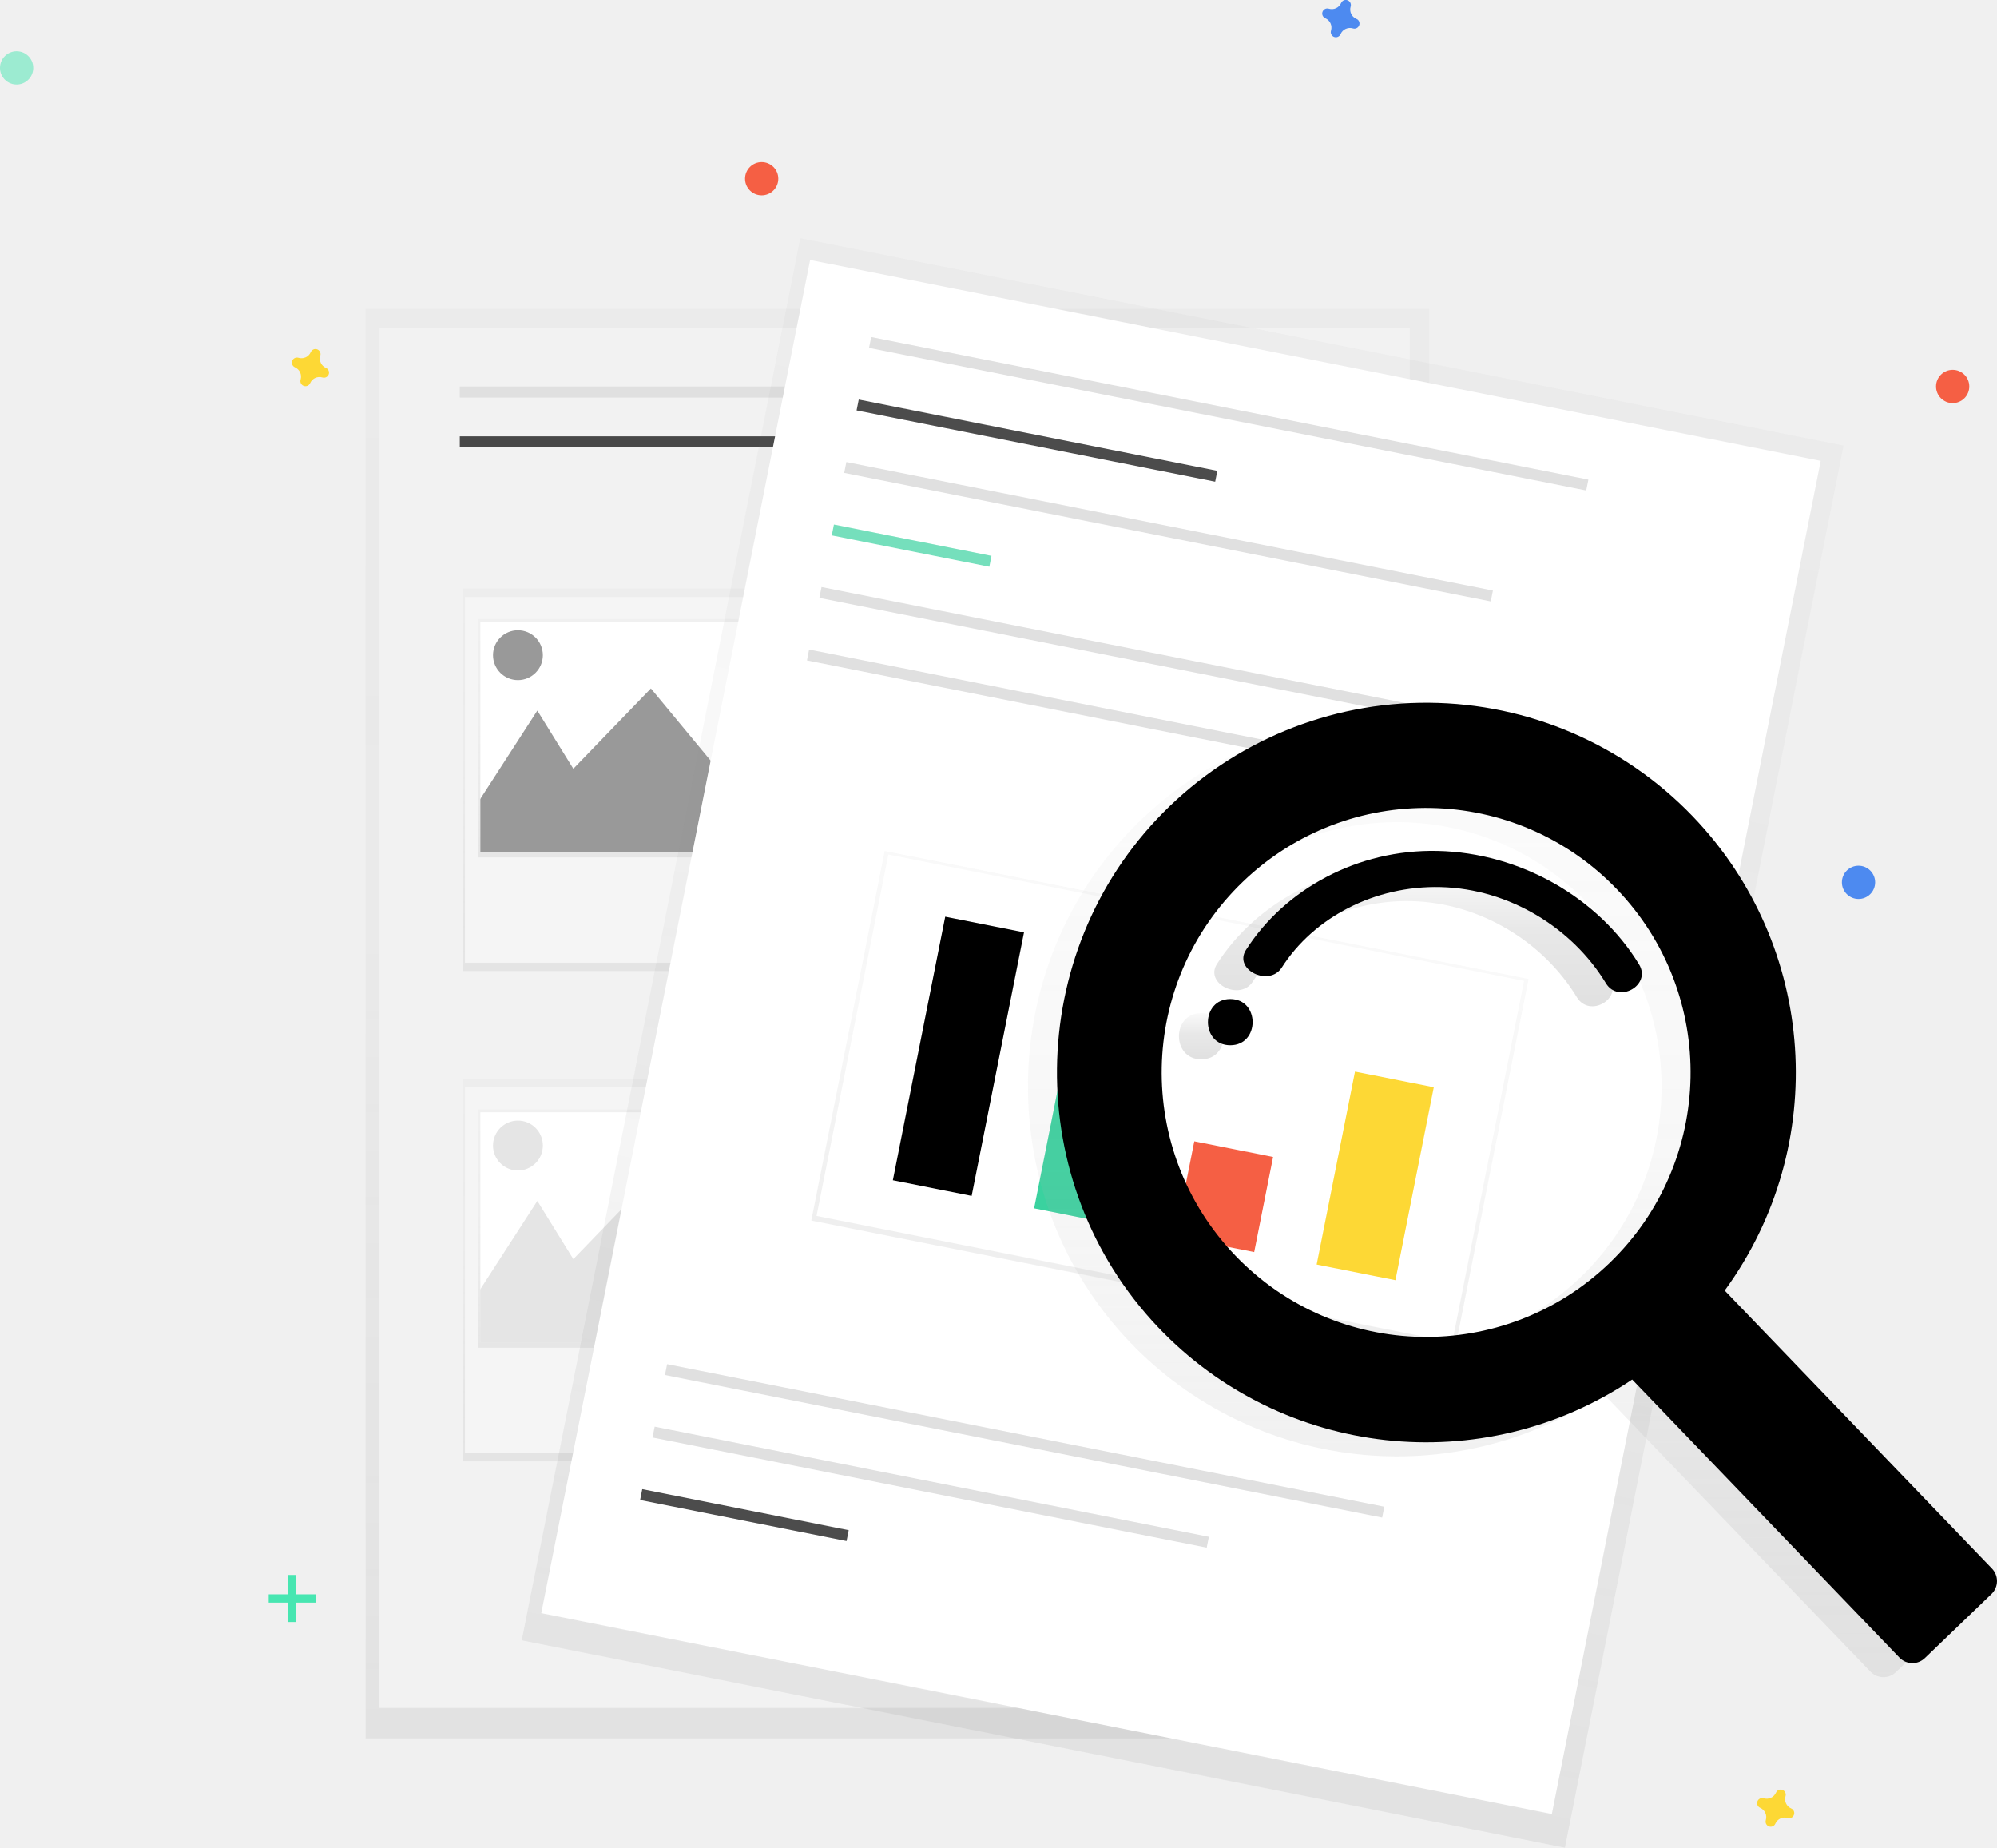
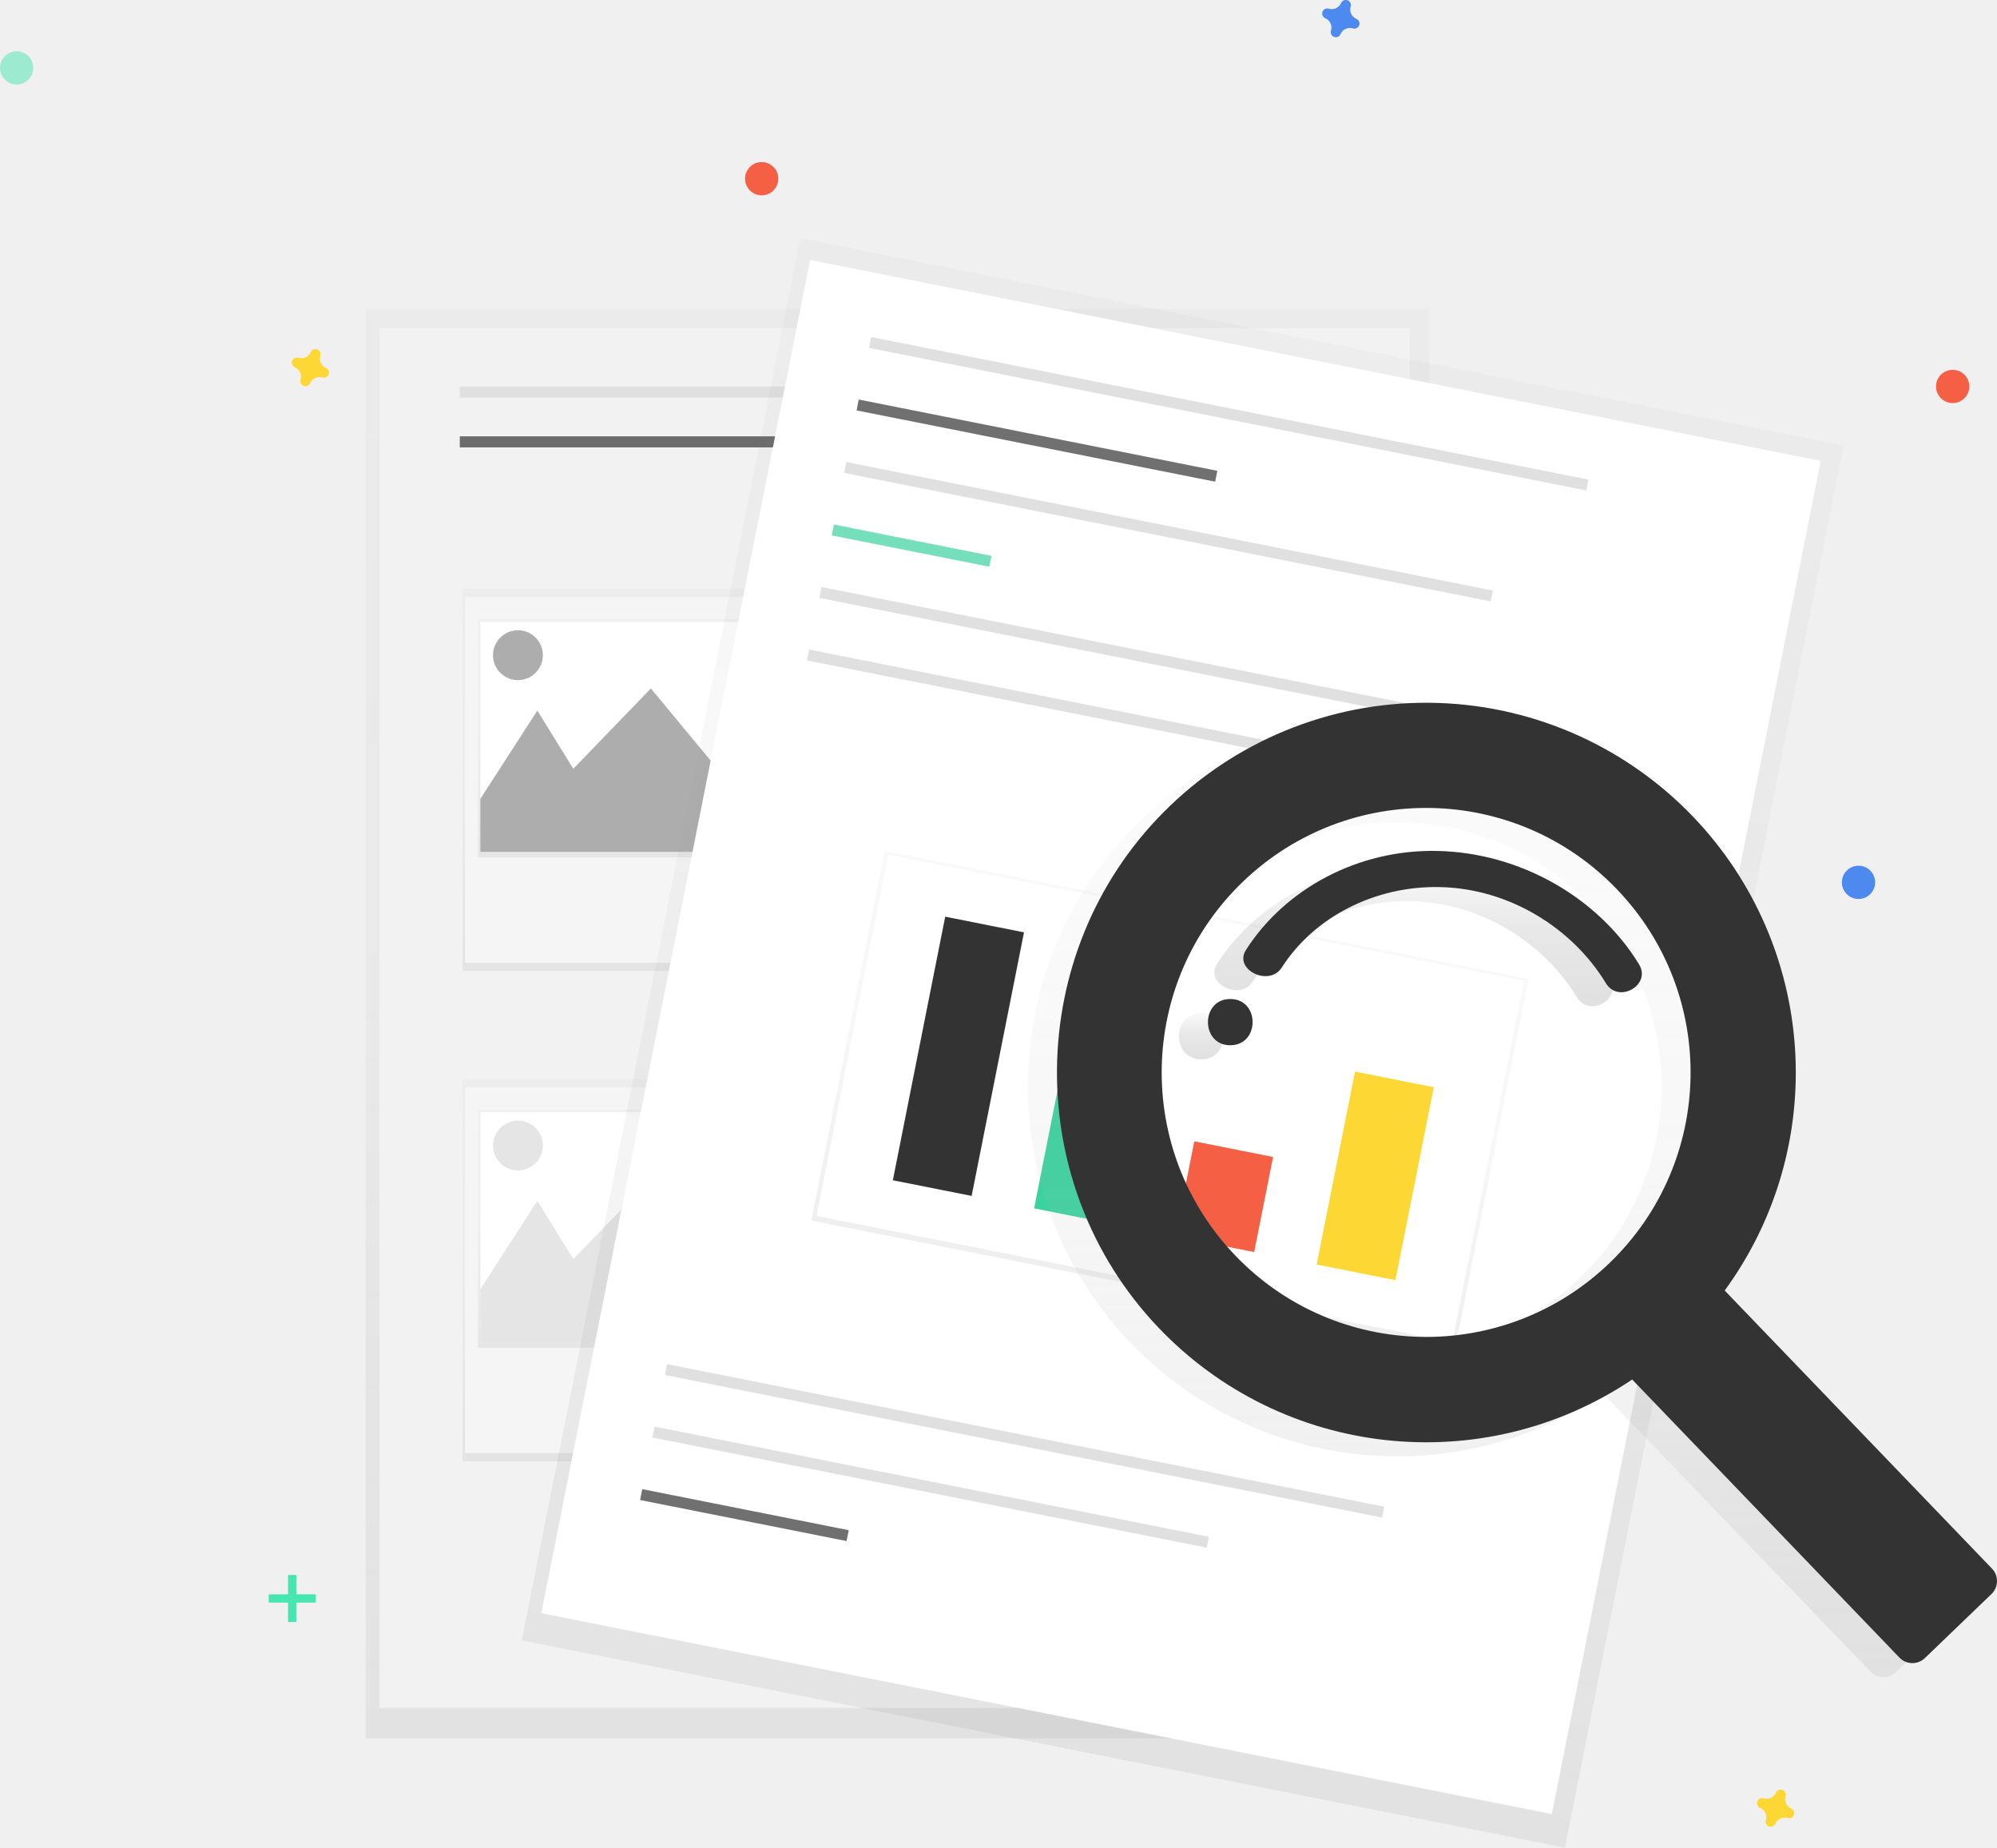
<svg xmlns="http://www.w3.org/2000/svg" xmlns:xlink="http://www.w3.org/1999/xlink" id="9a5c15f4-7944-40bc-b8da-d63b7d478a28" data-name="Layer 1" width="842" height="778.92" viewBox="0 0 842 778.92">
  <defs>
    <linearGradient id="a91ba363-77be-43f7-9cf6-91c4a3880d9c" x1="378.37" y1="732.81" x2="378.37" y2="130.21" gradientUnits="userSpaceOnUse">
      <stop offset="0" stop-color="gray" stop-opacity="0.25" />
      <stop offset="0.54" stop-color="gray" stop-opacity="0.12" />
      <stop offset="1" stop-color="gray" stop-opacity="0.1" />
    </linearGradient>
    <linearGradient id="d1e6aa0e-d79d-4f6f-afbb-c37e9ed80ff9" x1="274.44" y1="409.32" x2="274.44" y2="248.16" xlink:href="#a91ba363-77be-43f7-9cf6-91c4a3880d9c" />
    <linearGradient id="a279b039-1afd-4281-8292-ccd5c8c9b734" x1="274.44" y1="361.44" x2="274.44" y2="261.01" xlink:href="#a91ba363-77be-43f7-9cf6-91c4a3880d9c" />
    <clipPath id="42e7b1d1-2be2-47b0-aacb-a853df270819" transform="translate(-179 -60.54)">
      <rect id="cf34cfb5-9399-4bae-9cea-d47bbef6cb3a" data-name="&lt;Rectangle&gt;" x="381.54" y="322.72" width="143.79" height="96.93" fill="#fff" />
    </clipPath>
    <linearGradient id="972637f2-71db-4198-9c75-a0854a7fe249" x1="274.44" y1="616.03" x2="274.44" y2="454.87" xlink:href="#a91ba363-77be-43f7-9cf6-91c4a3880d9c" />
    <linearGradient id="6c85befd-f960-412c-83e0-663d4b13bf85" x1="274.44" y1="568.15" x2="274.44" y2="467.72" xlink:href="#a91ba363-77be-43f7-9cf6-91c4a3880d9c" />
    <clipPath id="f66b8fac-771d-49bf-85c7-4ce29a79f723" transform="translate(-179 -60.54)">
      <rect id="7439734d-5f7c-428f-88ce-e68b86a45c07" data-name="&lt;Rectangle&gt;" x="381.54" y="529.42" width="143.79" height="96.93" fill="#fff" />
    </clipPath>
    <linearGradient id="598f8edf-c762-4b18-b52d-250fc678075a" x1="688.76" y1="765.86" x2="688.76" y2="163.26" gradientTransform="translate(1142.22 -188.53) rotate(90)" xlink:href="#a91ba363-77be-43f7-9cf6-91c4a3880d9c" />
    <linearGradient id="013b841e-9a42-49b8-8a36-6db9ed002b72" x1="688.18" y1="568.49" x2="688.18" y2="409.67" gradientTransform="translate(1161.39 -164.01) rotate(90)" xlink:href="#a91ba363-77be-43f7-9cf6-91c4a3880d9c" />
    <linearGradient id="f8cab3c1-d868-48bc-b87d-cd2075ddc26a" x1="810.6" y1="767.54" x2="810.6" y2="362.71" gradientUnits="userSpaceOnUse">
      <stop offset="0" stop-color="#b3b3b3" stop-opacity="0.25" />
      <stop offset="0.54" stop-color="#b3b3b3" stop-opacity="0.1" />
      <stop offset="1" stop-color="#b3b3b3" stop-opacity="0.05" />
    </linearGradient>
    <linearGradient id="043d467e-585e-47c7-bb2c-06dd6f5be04b" x1="685.49" y1="507.08" x2="685.49" y2="487.6" gradientUnits="userSpaceOnUse">
      <stop offset="0" stop-opacity="0.12" />
      <stop offset="0.55" stop-opacity="0.09" />
      <stop offset="1" stop-opacity="0.02" />
    </linearGradient>
    <linearGradient id="be08032f-102d-431e-9b5f-1e4ebfc8159b" x1="774.99" y1="484.73" x2="774.99" y2="425.15" xlink:href="#043d467e-585e-47c7-bb2c-06dd6f5be04b" />
  </defs>
  <g opacity="0.5">
    <rect x="154.15" y="130.21" width="448.44" height="602.6" fill="url(#a91ba363-77be-43f7-9cf6-91c4a3880d9c)" />
  </g>
  <rect x="159.99" y="138.39" width="434.43" height="581.58" fill="#f2f2f2" />
  <rect x="193.86" y="162.91" width="149.48" height="4.67" fill="#e0e0e0" />
-   <rect x="193.86" y="183.93" width="149.48" height="4.67" fill="#000000" opacity="0.7" />
+   <rect x="193.86" y="183.93" width="149.48" height="4.67" fill="#333333" opacity="0.7" />
  <rect x="365.53" y="162.91" width="149.48" height="4.67" fill="#e0e0e0" />
  <rect x="388.88" y="296.05" width="149.48" height="4.67" fill="#e0e0e0" />
  <rect x="392.39" y="308.89" width="149.48" height="4.67" fill="#e0e0e0" />
  <rect x="399.4" y="321.74" width="149.48" height="4.67" fill="#e0e0e0" />
  <rect x="388.88" y="502.75" width="149.48" height="4.67" fill="#e0e0e0" />
  <rect x="392.39" y="515.6" width="149.48" height="4.67" fill="#e0e0e0" />
  <rect x="399.4" y="528.44" width="149.48" height="4.67" fill="#e0e0e0" />
  <g opacity="0.5">
    <rect x="195.03" y="248.16" width="158.82" height="161.16" fill="url(#d1e6aa0e-d79d-4f6f-afbb-c37e9ed80ff9)" />
  </g>
  <rect x="196.03" y="251.67" width="156.32" height="154.15" fill="#f5f5f5" />
  <g opacity="0.5">
    <rect x="201.54" y="261.01" width="145.8" height="100.43" fill="url(#a279b039-1afd-4281-8292-ccd5c8c9b734)" />
  </g>
  <rect id="e1f34465-d008-41db-868b-e00503fb87b3" data-name="&lt;Rectangle&gt;" x="202.54" y="262.18" width="143.79" height="96.93" fill="#fff" />
  <g clip-path="url(#42e7b1d1-2be2-47b0-aacb-a853df270819)">
-     <polygon points="190.35 355.61 226.56 299.55 241.74 324.07 274.44 290.21 302.47 324.07 326.99 273.86 390.05 374.29 185.68 367.28 190.35 355.61" fill="#000000" opacity="0.4" />
-     <circle cx="218.38" cy="276.19" r="10.51" fill="#000000" opacity="0.4" />
+     <polygon points="190.35 355.61 226.56 299.55 241.74 324.07 274.44 290.21 302.47 324.07 326.99 273.86 390.05 374.29 185.68 367.28 190.35 355.61" fill="#333333" opacity="0.4" />
+     <circle cx="218.38" cy="276.19" r="10.51" fill="#333333" opacity="0.4" />
  </g>
  <g opacity="0.5">
    <rect x="195.03" y="454.87" width="158.82" height="161.16" fill="url(#972637f2-71db-4198-9c75-a0854a7fe249)" />
  </g>
  <rect x="196.03" y="458.37" width="156.32" height="154.15" fill="#f5f5f5" />
  <g opacity="0.5">
    <rect x="201.54" y="467.72" width="145.8" height="100.43" fill="url(#6c85befd-f960-412c-83e0-663d4b13bf85)" />
  </g>
  <rect id="c95ac4f6-be4d-44a3-92c2-5c8066e2b531" data-name="&lt;Rectangle&gt;" x="202.54" y="468.88" width="143.79" height="96.93" fill="#fff" />
  <g clip-path="url(#f66b8fac-771d-49bf-85c7-4ce29a79f723)">
    <polygon points="190.35 562.31 226.56 506.25 241.74 530.78 274.44 496.91 302.47 530.78 326.99 480.56 390.05 580.99 185.68 573.99 190.35 562.31" fill="#bdbdbd" opacity="0.4" />
    <circle cx="218.38" cy="482.9" r="10.51" fill="#bdbdbd" opacity="0.4" />
  </g>
  <g opacity="0.5">
    <rect x="376.36" y="276.01" width="602.6" height="448.44" transform="translate(-124.09 1006.82) rotate(-78.76)" fill="url(#598f8edf-c762-4b18-b52d-250fc678075a)" />
  </g>
  <rect x="386.18" y="280.49" width="581.58" height="434.43" transform="translate(-122.17 1004.12) rotate(-78.76)" fill="#fff" />
  <rect x="542.89" y="232.65" width="308.31" height="4.67" transform="translate(-119.81 -191.93) rotate(11.24)" fill="#e0e0e0" />
  <rect x="456.83" y="665.62" width="308.31" height="4.67" transform="translate(-37.05 -166.84) rotate(11.24)" fill="#e0e0e0" />
  <rect x="452.26" y="685.13" width="238.24" height="4.67" transform="translate(-34.01 -158.75) rotate(11.24)" fill="#e0e0e0" />
-   <rect x="448.46" y="696.91" width="88.75" height="4.67" transform="translate(-33.22 -143.21) rotate(11.24)" fill="#000000" opacity="0.7" />
-   <rect x="539.13" y="243.97" width="154.15" height="4.67" transform="translate(-119.16 -175.95) rotate(11.24)" fill="#000000" opacity="0.7" />
+   <rect x="448.46" y="696.91" width="88.75" height="4.67" transform="translate(-33.22 -143.21) rotate(11.24)" fill="#333333" opacity="0.7" />
+   <rect x="539.13" y="243.97" width="154.15" height="4.67" transform="translate(-119.16 -175.95) rotate(11.24)" fill="#333333" opacity="0.7" />
  <rect x="532.71" y="282.38" width="277.94" height="4.67" transform="translate(-110.6 -186.03) rotate(11.24)" fill="#e0e0e0" />
  <rect x="529.49" y="288.24" width="67.73" height="4.67" transform="translate(-111.54 -164.8) rotate(11.24)" fill="#3ad29f" opacity="0.7" />
  <rect x="521.95" y="338.03" width="308.31" height="4.67" transform="translate(-99.67 -185.82) rotate(11.24)" fill="#e0e0e0" />
  <g opacity="0.5">
    <rect x="592.89" y="385.78" width="158.82" height="276.77" transform="translate(-151.88 1020.84) rotate(-78.76)" fill="url(#013b841e-9a42-49b8-8a36-6db9ed002b72)" />
  </g>
  <rect x="535.78" y="445.94" width="273.27" height="155.32" transform="translate(-64.02 -181.59) rotate(11.24)" fill="#fff" />
  <rect x="516.71" y="364.38" width="308.31" height="4.67" transform="translate(-94.63 -184.29) rotate(11.24)" fill="#e0e0e0" />
-   <rect x="566.14" y="449.2" width="33.87" height="113.28" transform="translate(-69.19 -164.51) rotate(11.24)" fill="#000000" />
+   <rect x="566.14" y="449.2" width="33.87" height="113.28" transform="translate(-69.19 -164.51) rotate(11.24)" fill="#333333" />
  <rect x="622.06" y="498.05" width="33.87" height="75.91" transform="translate(-62.24 -174.83) rotate(11.24)" fill="#3ad29f" />
  <rect x="678.21" y="544.59" width="33.87" height="40.87" transform="translate(-55.5 -185.22) rotate(11.24)" fill="#f55f44" />
  <rect x="741.87" y="514.79" width="33.87" height="82.92" transform="translate(-55.99 -197.8) rotate(11.24)" fill="#fdd835" />
  <path d="M880.45,410.55a155.89,155.89,0,0,0-223.11-1.68c-59,59.48-60,156.33-2.29,217.07A155.89,155.89,0,0,0,854.95,648L967.64,765.21a7.59,7.59,0,0,0,10.73.21l28.08-27a7.59,7.59,0,0,0,.21-10.73L894,610.49A155.9,155.9,0,0,0,880.45,410.55ZM845.35,599a111.5,111.5,0,1,1,3.1-157.66A111.5,111.5,0,0,1,845.35,599Z" transform="translate(-179 -60.54)" fill="url(#f8cab3c1-d868-48bc-b87d-cd2075ddc26a)" />
  <path d="M685.49,487.6c-12.54,0-12.56,19.49,0,19.49S698.05,487.6,685.49,487.6Z" transform="translate(-179 -60.54)" fill="url(#043d467e-585e-47c7-bb2c-06dd6f5be04b)" />
  <path d="M772.9,425.17c-33.75-.76-64.46,16.17-80.79,41.73-5.33,8.34,9.8,15.71,15.1,7.41,13.52-21.16,39.21-34.6,67-33.9,29.12.73,55.62,17.39,69.65,40.51,5.32,8.77,19.27.8,14-7.92C840.8,445,807.76,426,772.9,425.17Z" transform="translate(-179 -60.54)" fill="url(#be08032f-102d-431e-9b5f-1e4ebfc8159b)" />
-   <path d="M892.68,404.63a155.89,155.89,0,0,0-223.11-1.68c-59,59.48-60,156.33-2.29,217.07a155.89,155.89,0,0,0,199.9,22.05L979.86,759.29a7.59,7.59,0,0,0,10.73.21l28.08-27a7.59,7.59,0,0,0,.21-10.73L906.19,604.56A155.9,155.9,0,0,0,892.68,404.63ZM857.58,593a111.5,111.5,0,1,1,3.1-157.66A111.5,111.5,0,0,1,857.58,593Z" transform="translate(-179 -60.54)" fill="#000000" />
-   <path d="M697.72,481.67c-12.54,0-12.56,19.49,0,19.49S710.28,481.67,697.72,481.67Z" transform="translate(-179 -60.54)" fill="#000000" />
-   <path d="M785.13,419.25c-33.75-.76-64.46,16.17-80.79,41.73-5.33,8.34,9.8,15.71,15.1,7.41,13.52-21.16,39.21-34.6,67-33.9,29.12.73,55.62,17.39,69.65,40.51,5.32,8.77,19.27.8,14-7.92C853,439,820,420,785.13,419.25Z" transform="translate(-179 -60.54)" fill="#000000" />
+   <path d="M892.68,404.63a155.89,155.89,0,0,0-223.11-1.68c-59,59.48-60,156.33-2.29,217.07a155.89,155.89,0,0,0,199.9,22.05L979.86,759.29a7.59,7.59,0,0,0,10.73.21l28.08-27a7.59,7.59,0,0,0,.21-10.73L906.19,604.56A155.9,155.9,0,0,0,892.68,404.63ZM857.58,593a111.5,111.5,0,1,1,3.1-157.66A111.5,111.5,0,0,1,857.58,593Z" transform="translate(-179 -60.54)" fill="#333333" />
+   <path d="M697.72,481.67c-12.54,0-12.56,19.49,0,19.49S710.28,481.67,697.72,481.67Z" transform="translate(-179 -60.54)" fill="#333333" />
+   <path d="M785.13,419.25c-33.75-.76-64.46,16.17-80.79,41.73-5.33,8.34,9.8,15.71,15.1,7.41,13.52-21.16,39.21-34.6,67-33.9,29.12.73,55.62,17.39,69.65,40.51,5.32,8.77,19.27.8,14-7.92C853,439,820,420,785.13,419.25Z" transform="translate(-179 -60.54)" fill="#333333" />
  <rect x="121.45" y="663.91" width="3.5" height="19.85" fill="#47e6b1" />
  <rect x="300.45" y="724.45" width="3.5" height="19.85" transform="translate(857.58 371.63) rotate(90)" fill="#47e6b1" />
  <path d="M750.87,68.49a4.29,4.29,0,0,1-2.39-5.19,2.06,2.06,0,0,0,.09-.48h0a2.15,2.15,0,0,0-3.87-1.43h0a2.06,2.06,0,0,0-.24.42,4.29,4.29,0,0,1-5.19,2.39,2.06,2.06,0,0,0-.48-.09h0A2.15,2.15,0,0,0,737.38,68h0a2.06,2.06,0,0,0,.42.24,4.29,4.29,0,0,1,2.39,5.19,2.06,2.06,0,0,0-.09.48h0A2.15,2.15,0,0,0,744,75.32h0a2.06,2.06,0,0,0,.24-.42,4.29,4.29,0,0,1,5.19-2.39,2.06,2.06,0,0,0,.48.09h0a2.15,2.15,0,0,0,1.43-3.87h0A2.06,2.06,0,0,0,750.87,68.49Z" transform="translate(-179 -60.54)" fill="#4d8af0" />
  <path d="M316.44,215.64a4.29,4.29,0,0,1-2.39-5.19,2.06,2.06,0,0,0,.09-.48h0a2.15,2.15,0,0,0-3.87-1.43h0a2.06,2.06,0,0,0-.24.42,4.29,4.29,0,0,1-5.19,2.39,2.06,2.06,0,0,0-.48-.09h0a2.15,2.15,0,0,0-1.43,3.87h0a2.06,2.06,0,0,0,.42.24,4.29,4.29,0,0,1,2.39,5.19,2.06,2.06,0,0,0-.09.48h0a2.15,2.15,0,0,0,3.87,1.43h0a2.06,2.06,0,0,0,.24-.42,4.29,4.29,0,0,1,5.19-2.39,2.06,2.06,0,0,0,.48.09h0a2.15,2.15,0,0,0,1.43-3.87h0A2.06,2.06,0,0,0,316.44,215.64Z" transform="translate(-179 -60.54)" fill="#fdd835" />
  <path d="M934.22,822.9a4.29,4.29,0,0,1-2.39-5.19,2.06,2.06,0,0,0,.09-.48h0a2.15,2.15,0,0,0-3.87-1.43h0a2.06,2.06,0,0,0-.24.42,4.29,4.29,0,0,1-5.19,2.39,2.06,2.06,0,0,0-.48-.09h0a2.15,2.15,0,0,0-1.43,3.87h0a2.06,2.06,0,0,0,.42.24,4.29,4.29,0,0,1,2.39,5.19,2.06,2.06,0,0,0-.09.48h0a2.15,2.15,0,0,0,3.87,1.43h0a2.06,2.06,0,0,0,.24-.42,4.29,4.29,0,0,1,5.19-2.39,2.06,2.06,0,0,0,.48.09h0a2.15,2.15,0,0,0,1.43-3.87h0A2.06,2.06,0,0,0,934.22,822.9Z" transform="translate(-179 -60.54)" fill="#fdd835" />
  <circle cx="321.15" cy="75.33" r="7.01" fill="#f55f44" />
  <circle cx="823.31" cy="162.91" r="7.01" fill="#f55f44" />
  <circle cx="783.61" cy="371.95" r="7.01" fill="#4d8af0" />
  <circle cx="7.01" cy="28.61" r="7.01" fill="#47e6b1" opacity="0.5" />
</svg>
